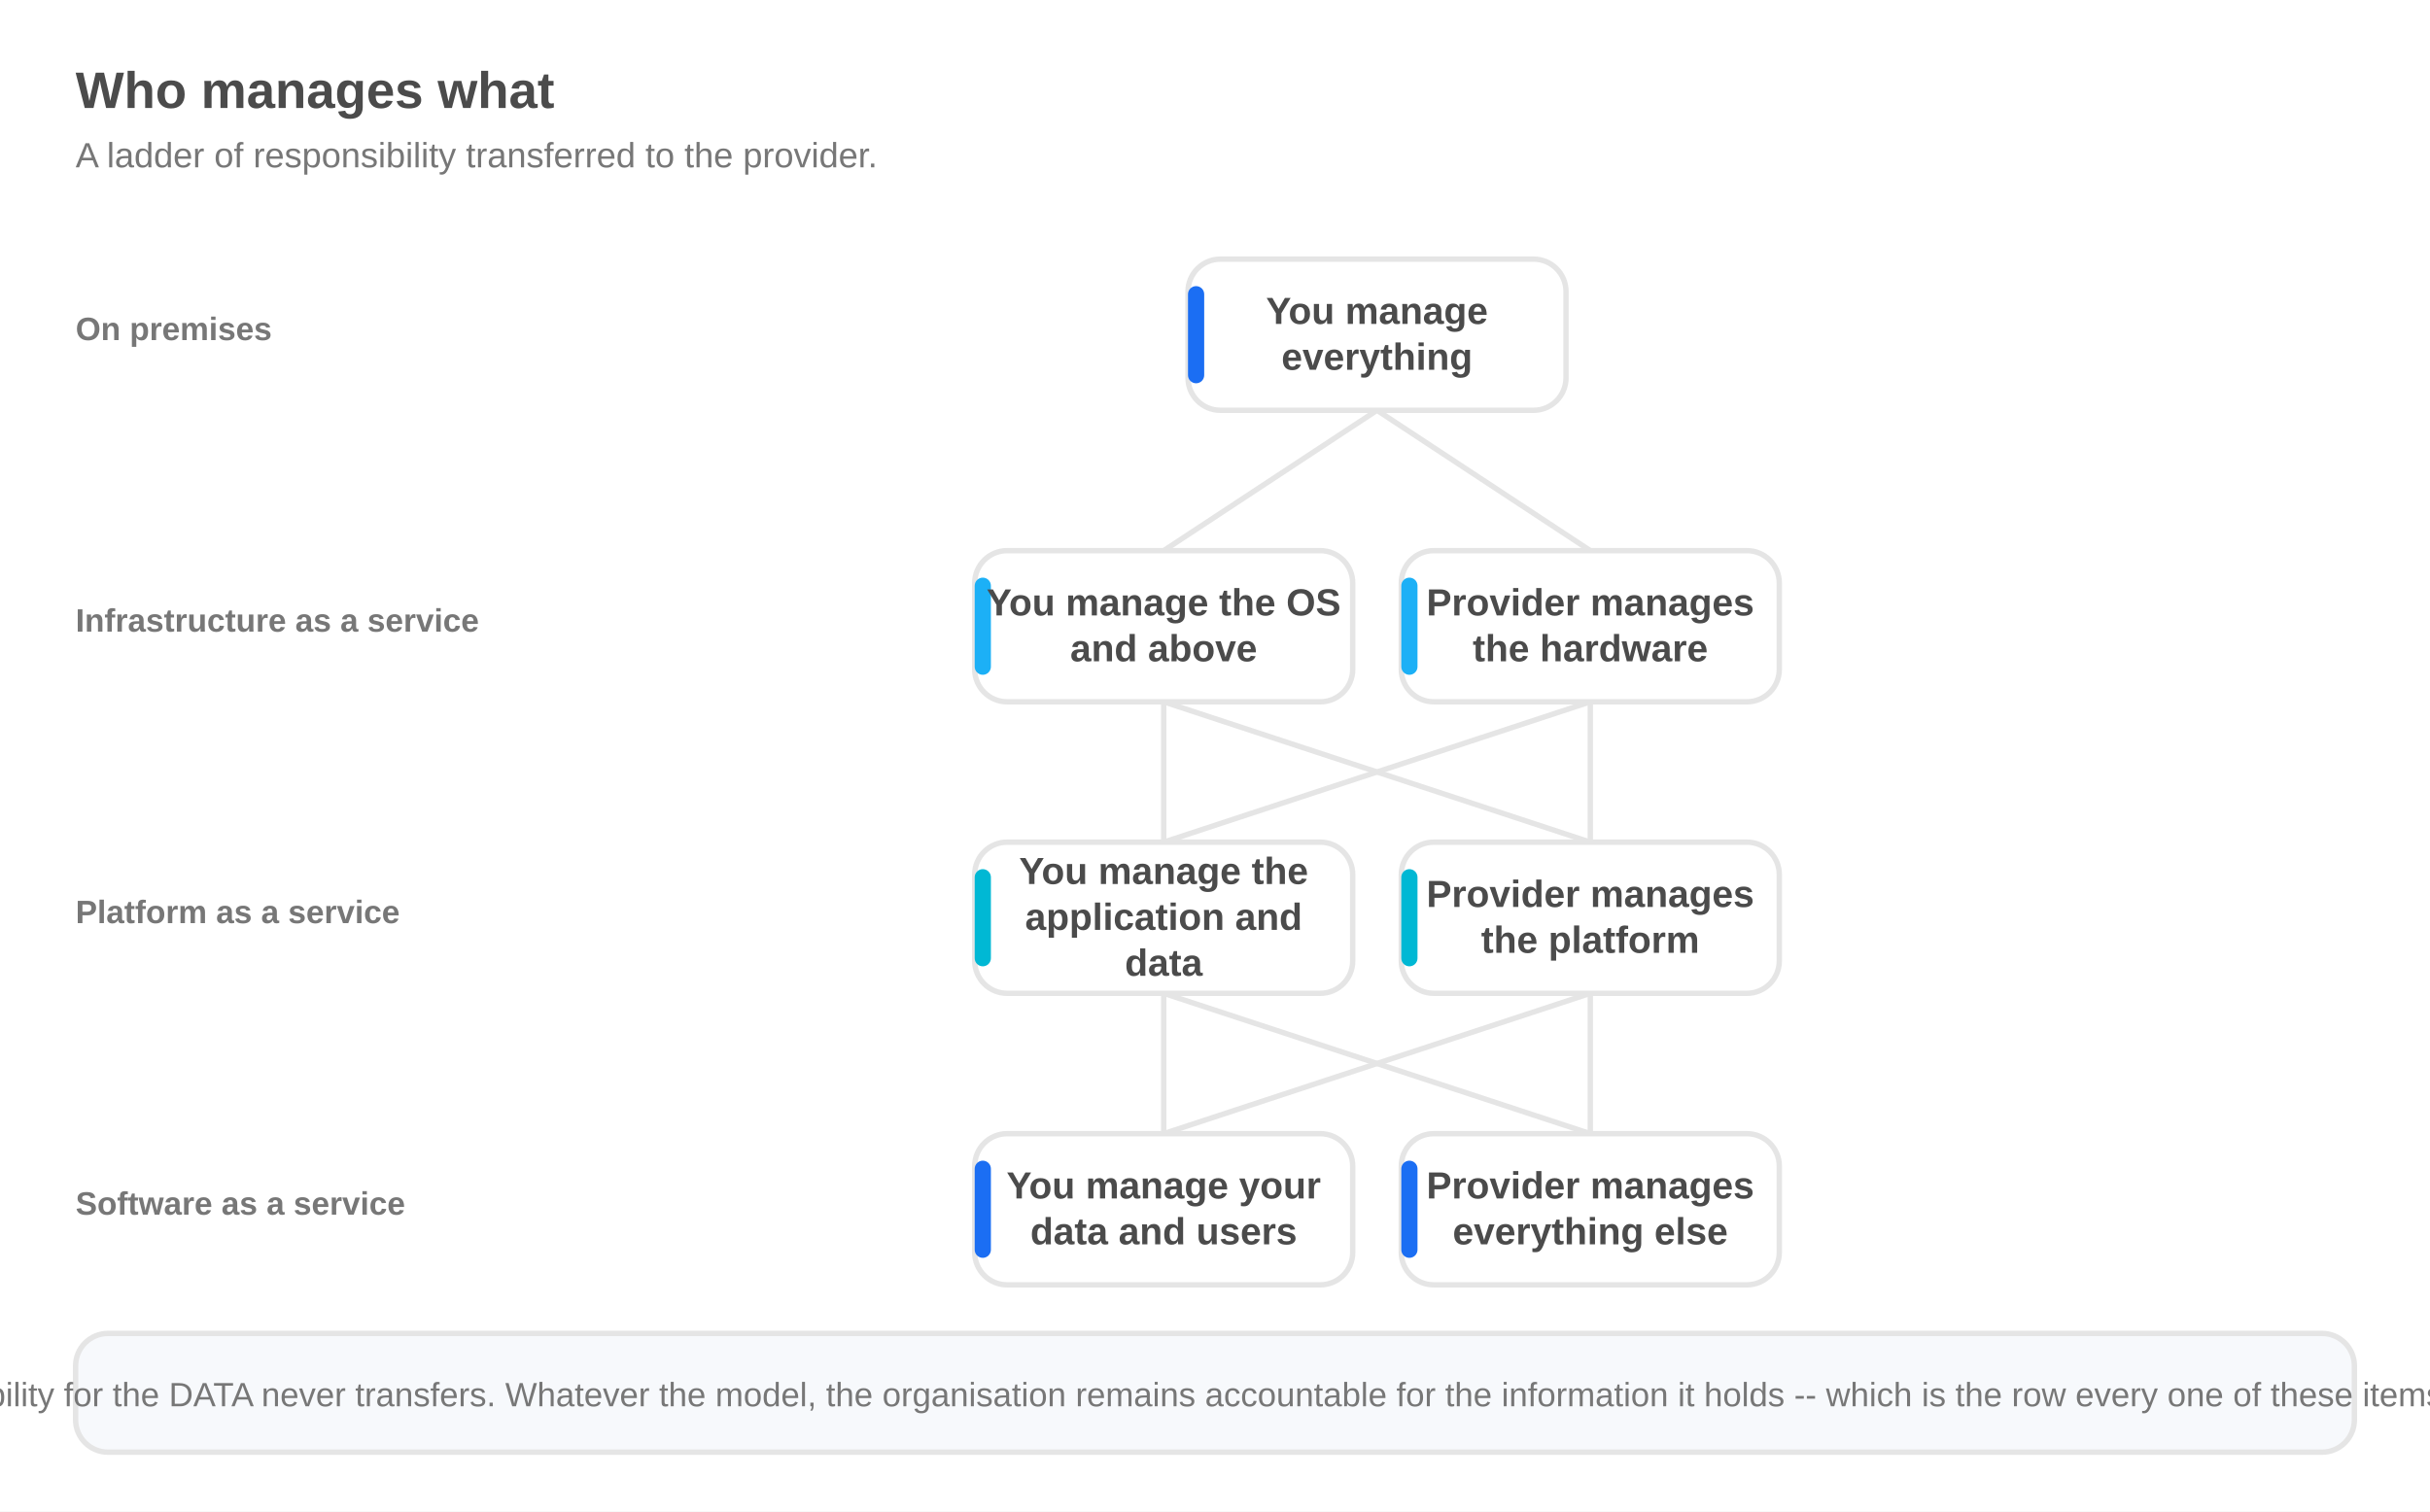
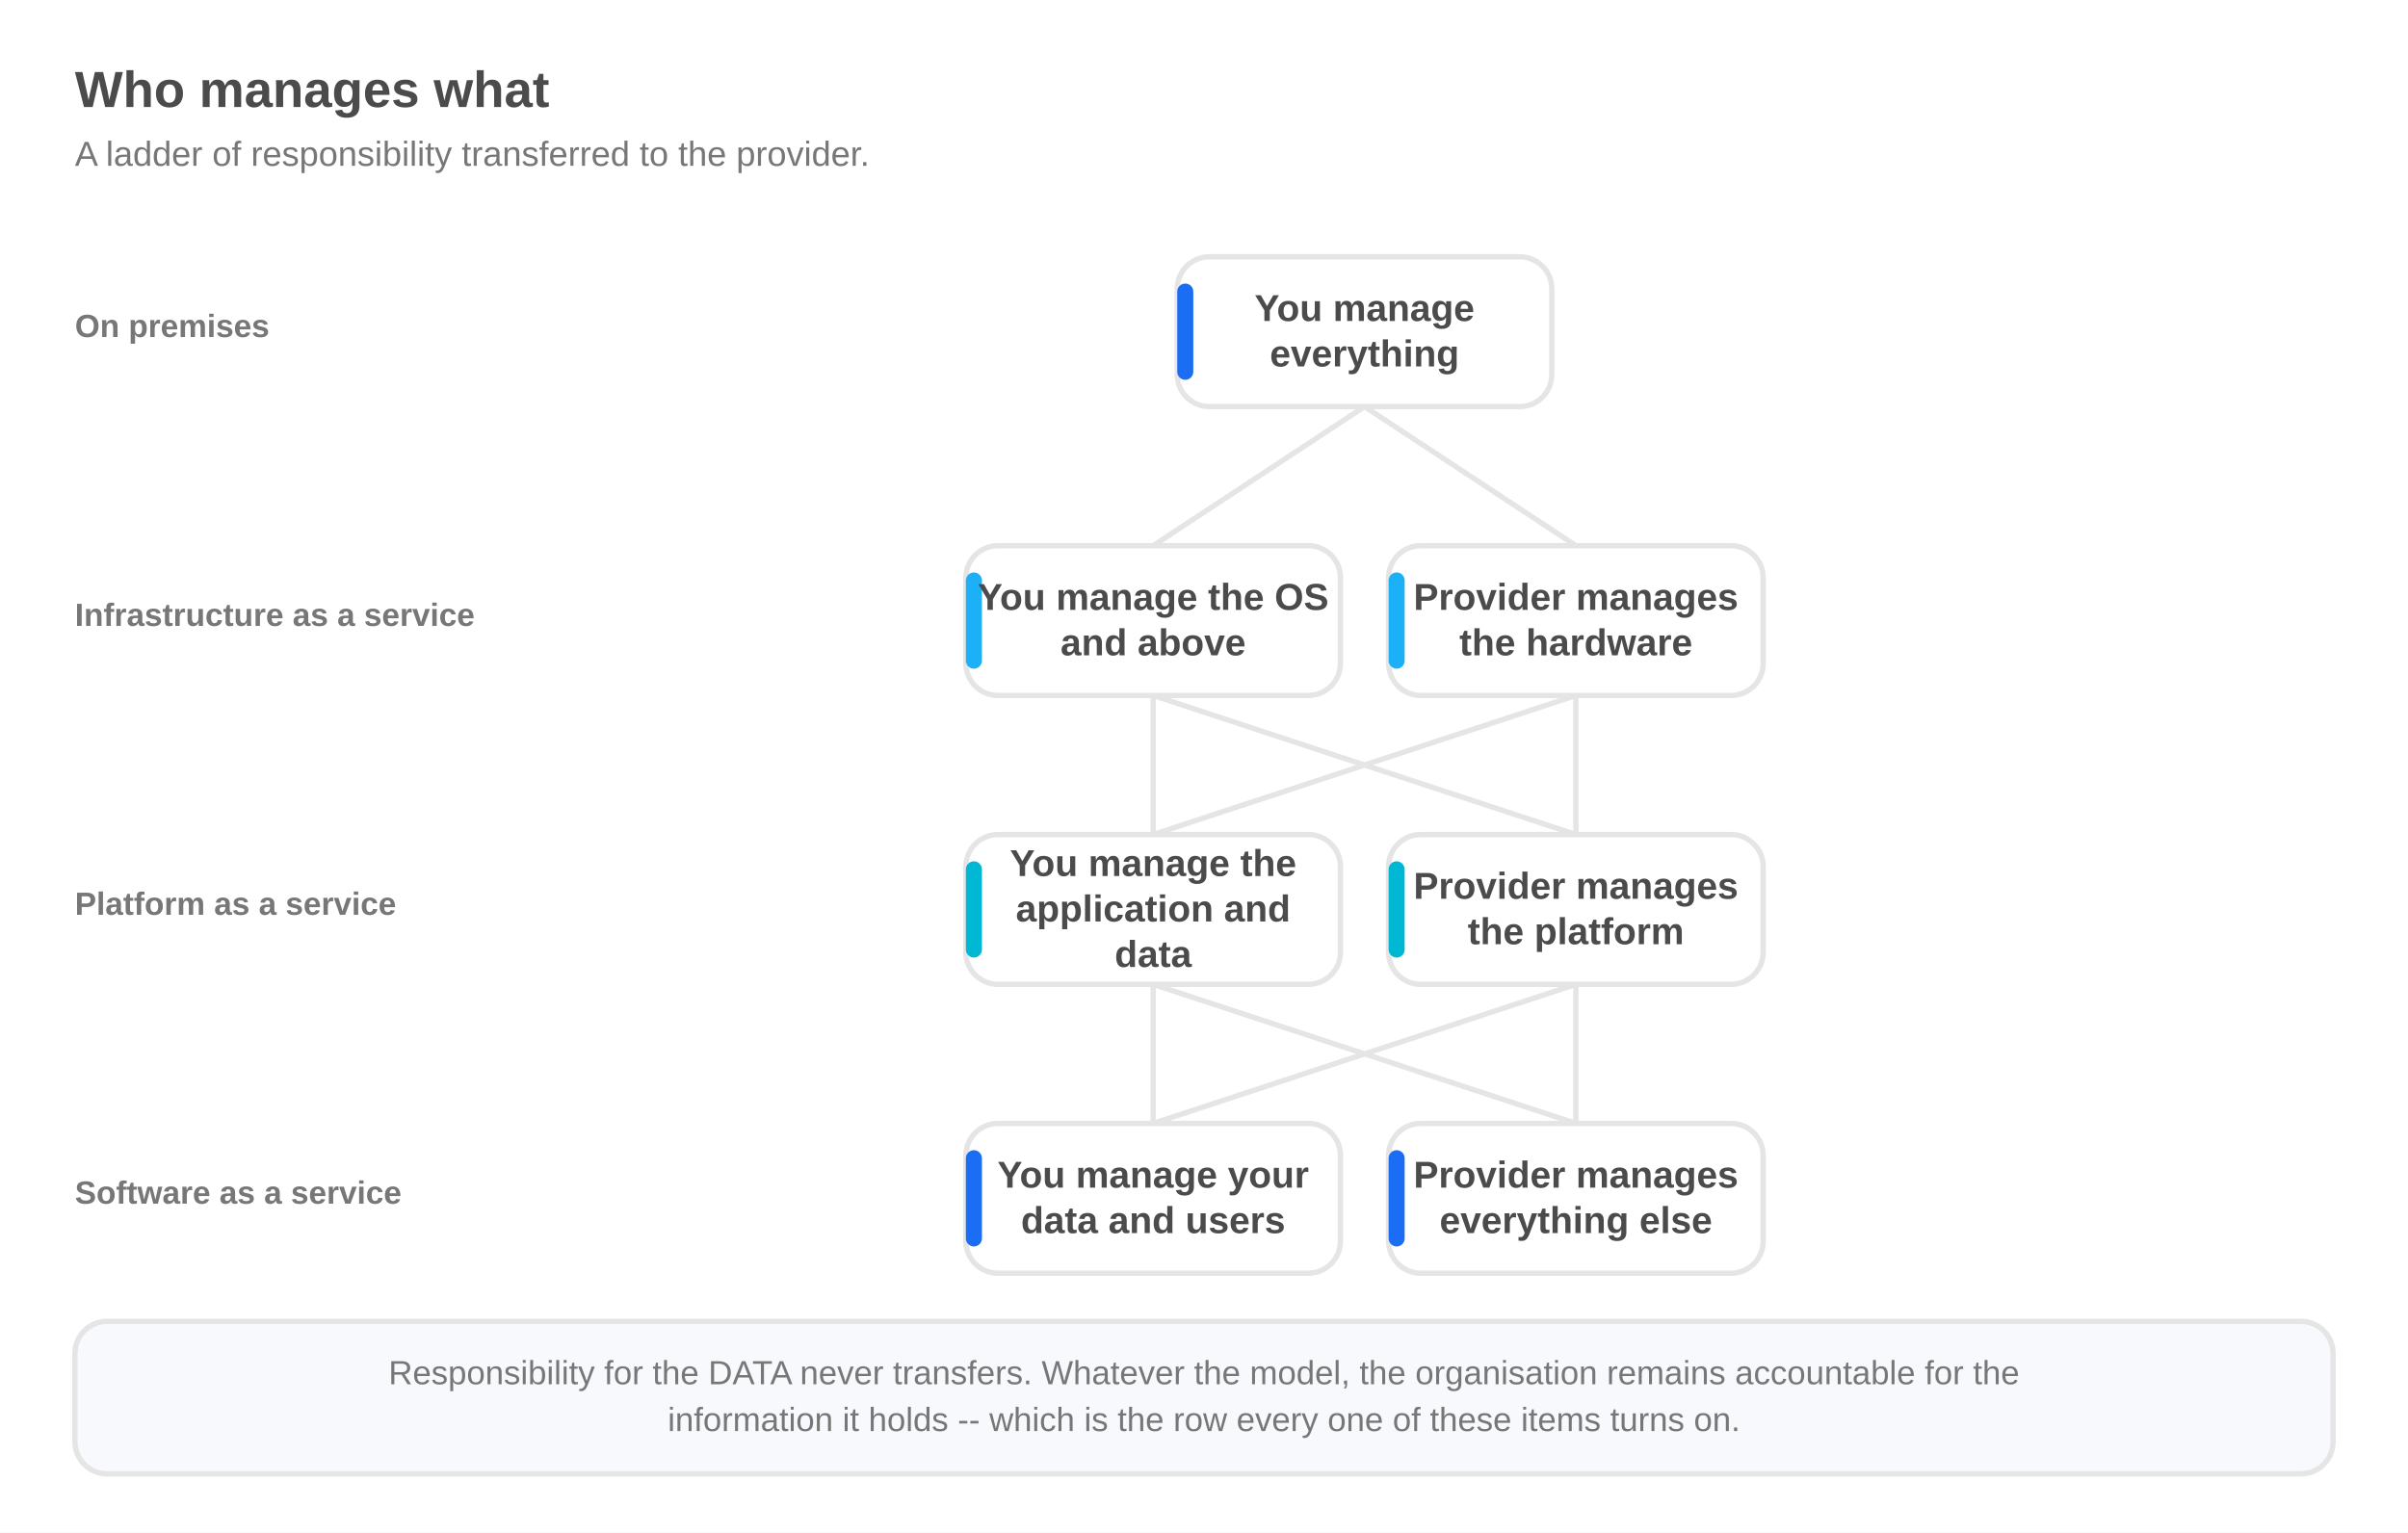
- <svg xmlns="http://www.w3.org/2000/svg" viewBox="0 0 900 560" width="900" height="560" font-family="system-ui, -apple-system, 'Segoe UI', Nunito, 'Helvetica Neue', Arial, sans-serif" role="img" aria-label="Who manages what">
+ <svg xmlns="http://www.w3.org/2000/svg" viewBox="0 0 900 573" width="900" height="573" font-family="system-ui, -apple-system, 'Segoe UI', Nunito, 'Helvetica Neue', Arial, sans-serif" role="img" aria-label="Who manages what">
  <defs>
    <marker id="tip" viewBox="0 0 10 10" refX="9" refY="5" markerWidth="7" markerHeight="7" orient="auto-start-reverse">
      <path d="M0,0 L10,5 L0,10 z" fill="#afafaf" />
    </marker>
  </defs>
-   <rect width="900" height="560" fill="#ffffff" />
+   <rect width="900" height="573" fill="#ffffff" />
  <text x="28" y="40" font-size="19" font-weight="800" fill="#4b4b4b" text-anchor="start">Who manages what</text>
  <text x="28" y="62" font-size="13" font-weight="400" fill="#777777" text-anchor="start">A ladder of responsibility transferred to the provider.</text>
  <line x1="510.0" y1="152" x2="431.0" y2="204" stroke="#e5e5e5" stroke-width="2" />
  <line x1="510.0" y1="152" x2="589.0" y2="204" stroke="#e5e5e5" stroke-width="2" />
  <line x1="431.0" y1="260" x2="431.0" y2="312" stroke="#e5e5e5" stroke-width="2" />
  <line x1="431.0" y1="260" x2="589.0" y2="312" stroke="#e5e5e5" stroke-width="2" />
  <line x1="589.0" y1="260" x2="431.0" y2="312" stroke="#e5e5e5" stroke-width="2" />
  <line x1="589.0" y1="260" x2="589.0" y2="312" stroke="#e5e5e5" stroke-width="2" />
  <line x1="431.0" y1="368" x2="431.0" y2="420" stroke="#e5e5e5" stroke-width="2" />
  <line x1="431.0" y1="368" x2="589.0" y2="420" stroke="#e5e5e5" stroke-width="2" />
  <line x1="589.0" y1="368" x2="431.0" y2="420" stroke="#e5e5e5" stroke-width="2" />
  <line x1="589.0" y1="368" x2="589.0" y2="420" stroke="#e5e5e5" stroke-width="2" />
  <text x="28" y="126" font-size="12" font-weight="800" fill="#777777" text-anchor="start">On premises</text>
  <rect x="440.0" y="96" width="140" height="56" rx="12" fill="#ffffff" stroke="#e5e5e5" stroke-width="2" />
  <rect x="440.0" y="106" width="6" height="36" rx="3" fill="#1b6ef3" />
  <text x="510.0" y="120.0" font-size="14" font-weight="700" fill="#4b4b4b" text-anchor="middle">You manage</text>
  <text x="510.0" y="137.0" font-size="14" font-weight="700" fill="#4b4b4b" text-anchor="middle">everything</text>
  <text x="28" y="234" font-size="12" font-weight="800" fill="#777777" text-anchor="start">Infrastructure as a service</text>
  <rect x="361.0" y="204" width="140" height="56" rx="12" fill="#ffffff" stroke="#e5e5e5" stroke-width="2" />
  <rect x="361.0" y="214" width="6" height="36" rx="3" fill="#1cb0f6" />
  <text x="431.0" y="228.0" font-size="14" font-weight="700" fill="#4b4b4b" text-anchor="middle">You manage the OS</text>
  <text x="431.0" y="245.0" font-size="14" font-weight="700" fill="#4b4b4b" text-anchor="middle">and above</text>
  <rect x="519.0" y="204" width="140" height="56" rx="12" fill="#ffffff" stroke="#e5e5e5" stroke-width="2" />
  <rect x="519.0" y="214" width="6" height="36" rx="3" fill="#1cb0f6" />
  <text x="589.0" y="228.0" font-size="14" font-weight="700" fill="#4b4b4b" text-anchor="middle">Provider manages</text>
  <text x="589.0" y="245.0" font-size="14" font-weight="700" fill="#4b4b4b" text-anchor="middle">the hardware</text>
  <text x="28" y="342" font-size="12" font-weight="800" fill="#777777" text-anchor="start">Platform as a service</text>
  <rect x="361.0" y="312" width="140" height="56" rx="12" fill="#ffffff" stroke="#e5e5e5" stroke-width="2" />
  <rect x="361.0" y="322" width="6" height="36" rx="3" fill="#00b8d4" />
  <text x="431.0" y="327.5" font-size="14" font-weight="700" fill="#4b4b4b" text-anchor="middle">You manage the</text>
  <text x="431.0" y="344.5" font-size="14" font-weight="700" fill="#4b4b4b" text-anchor="middle">application and</text>
  <text x="431.0" y="361.5" font-size="14" font-weight="700" fill="#4b4b4b" text-anchor="middle">data</text>
  <rect x="519.0" y="312" width="140" height="56" rx="12" fill="#ffffff" stroke="#e5e5e5" stroke-width="2" />
  <rect x="519.0" y="322" width="6" height="36" rx="3" fill="#00b8d4" />
  <text x="589.0" y="336.0" font-size="14" font-weight="700" fill="#4b4b4b" text-anchor="middle">Provider manages</text>
  <text x="589.0" y="353.0" font-size="14" font-weight="700" fill="#4b4b4b" text-anchor="middle">the platform</text>
  <text x="28" y="450" font-size="12" font-weight="800" fill="#777777" text-anchor="start">Software as a service</text>
  <rect x="361.0" y="420" width="140" height="56" rx="12" fill="#ffffff" stroke="#e5e5e5" stroke-width="2" />
  <rect x="361.0" y="430" width="6" height="36" rx="3" fill="#1b6ef3" />
  <text x="431.0" y="444.0" font-size="14" font-weight="700" fill="#4b4b4b" text-anchor="middle">You manage your</text>
  <text x="431.0" y="461.0" font-size="14" font-weight="700" fill="#4b4b4b" text-anchor="middle">data and users</text>
  <rect x="519.0" y="420" width="140" height="56" rx="12" fill="#ffffff" stroke="#e5e5e5" stroke-width="2" />
  <rect x="519.0" y="430" width="6" height="36" rx="3" fill="#1b6ef3" />
  <text x="589.0" y="444.0" font-size="14" font-weight="700" fill="#4b4b4b" text-anchor="middle">Provider manages</text>
  <text x="589.0" y="461.0" font-size="14" font-weight="700" fill="#4b4b4b" text-anchor="middle">everything else</text>
-   <rect x="28" y="494" width="844" height="44" rx="12" fill="#f7f9fc" stroke="#e5e5e5" stroke-width="2" />
-   <text x="450.0" y="521" font-size="12.5" font-weight="400" fill="#777777" text-anchor="middle">Responsibility for the DATA never transfers. Whatever the model, the organisation remains accountable for the information it holds -- which is the row every one of these items turns on.</text>
+   <rect x="28" y="494" width="844" height="57.0" rx="12" fill="#f7f9fc" stroke="#e5e5e5" stroke-width="2" />
+   <text x="450.0" y="517.5" font-size="12.5" font-weight="400" fill="#777777" text-anchor="middle">Responsibility for the DATA never transfers. Whatever the model, the organisation remains accountable for the</text>
+   <text x="450.0" y="535.0" font-size="12.5" font-weight="400" fill="#777777" text-anchor="middle">information it holds -- which is the row every one of these items turns on.</text>
</svg>
